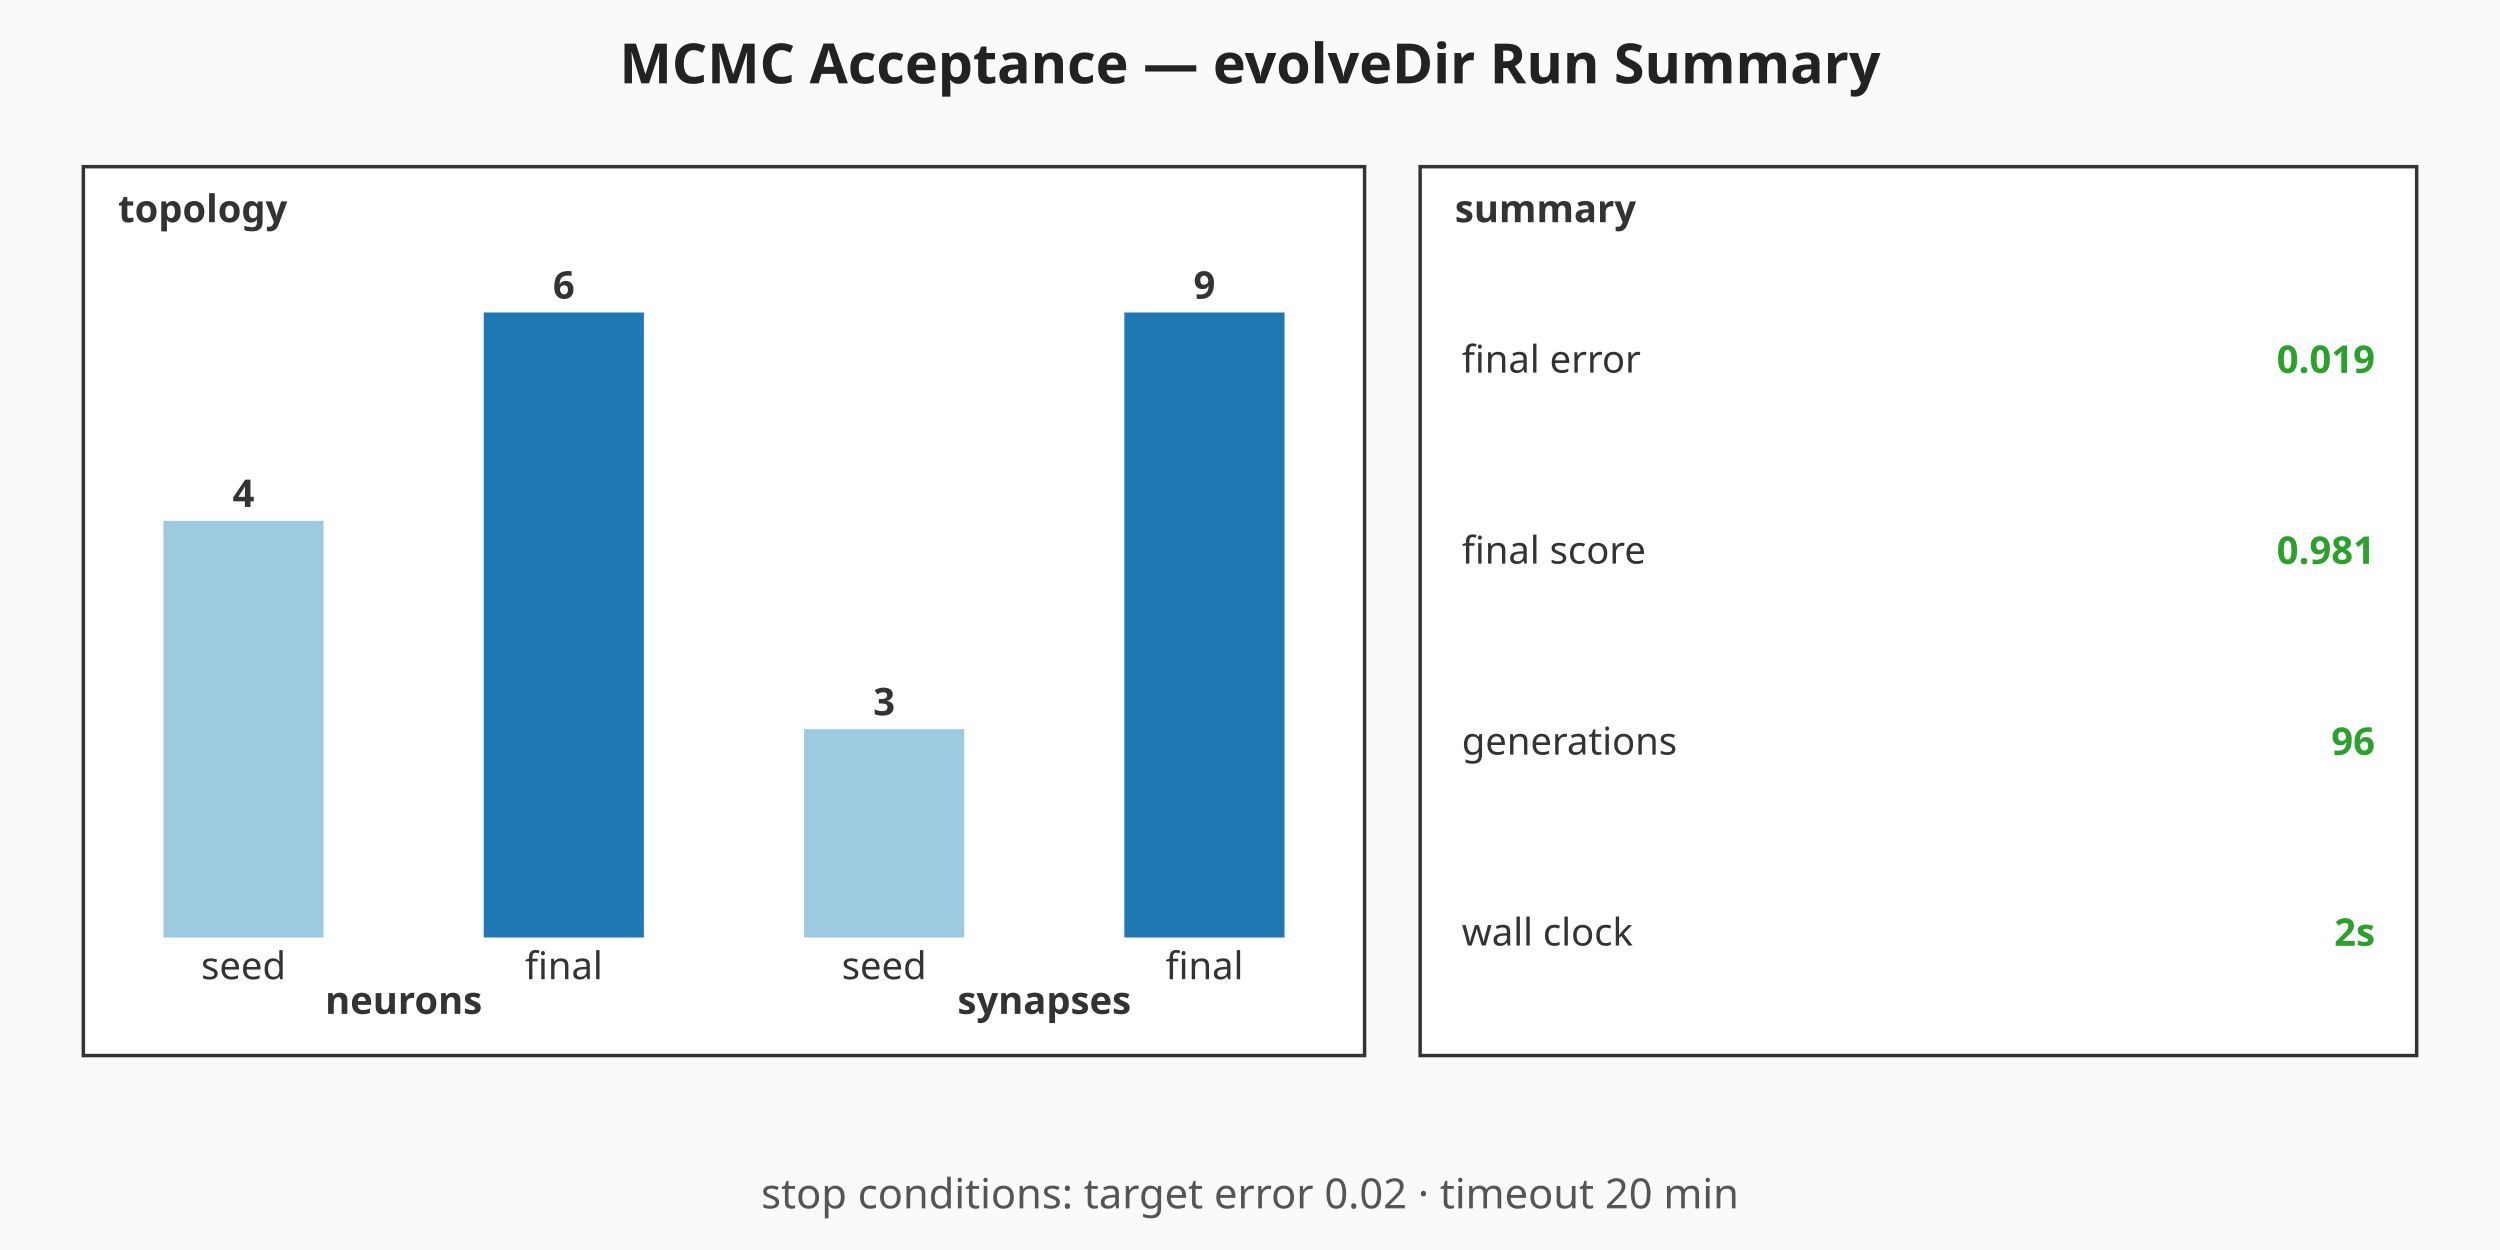
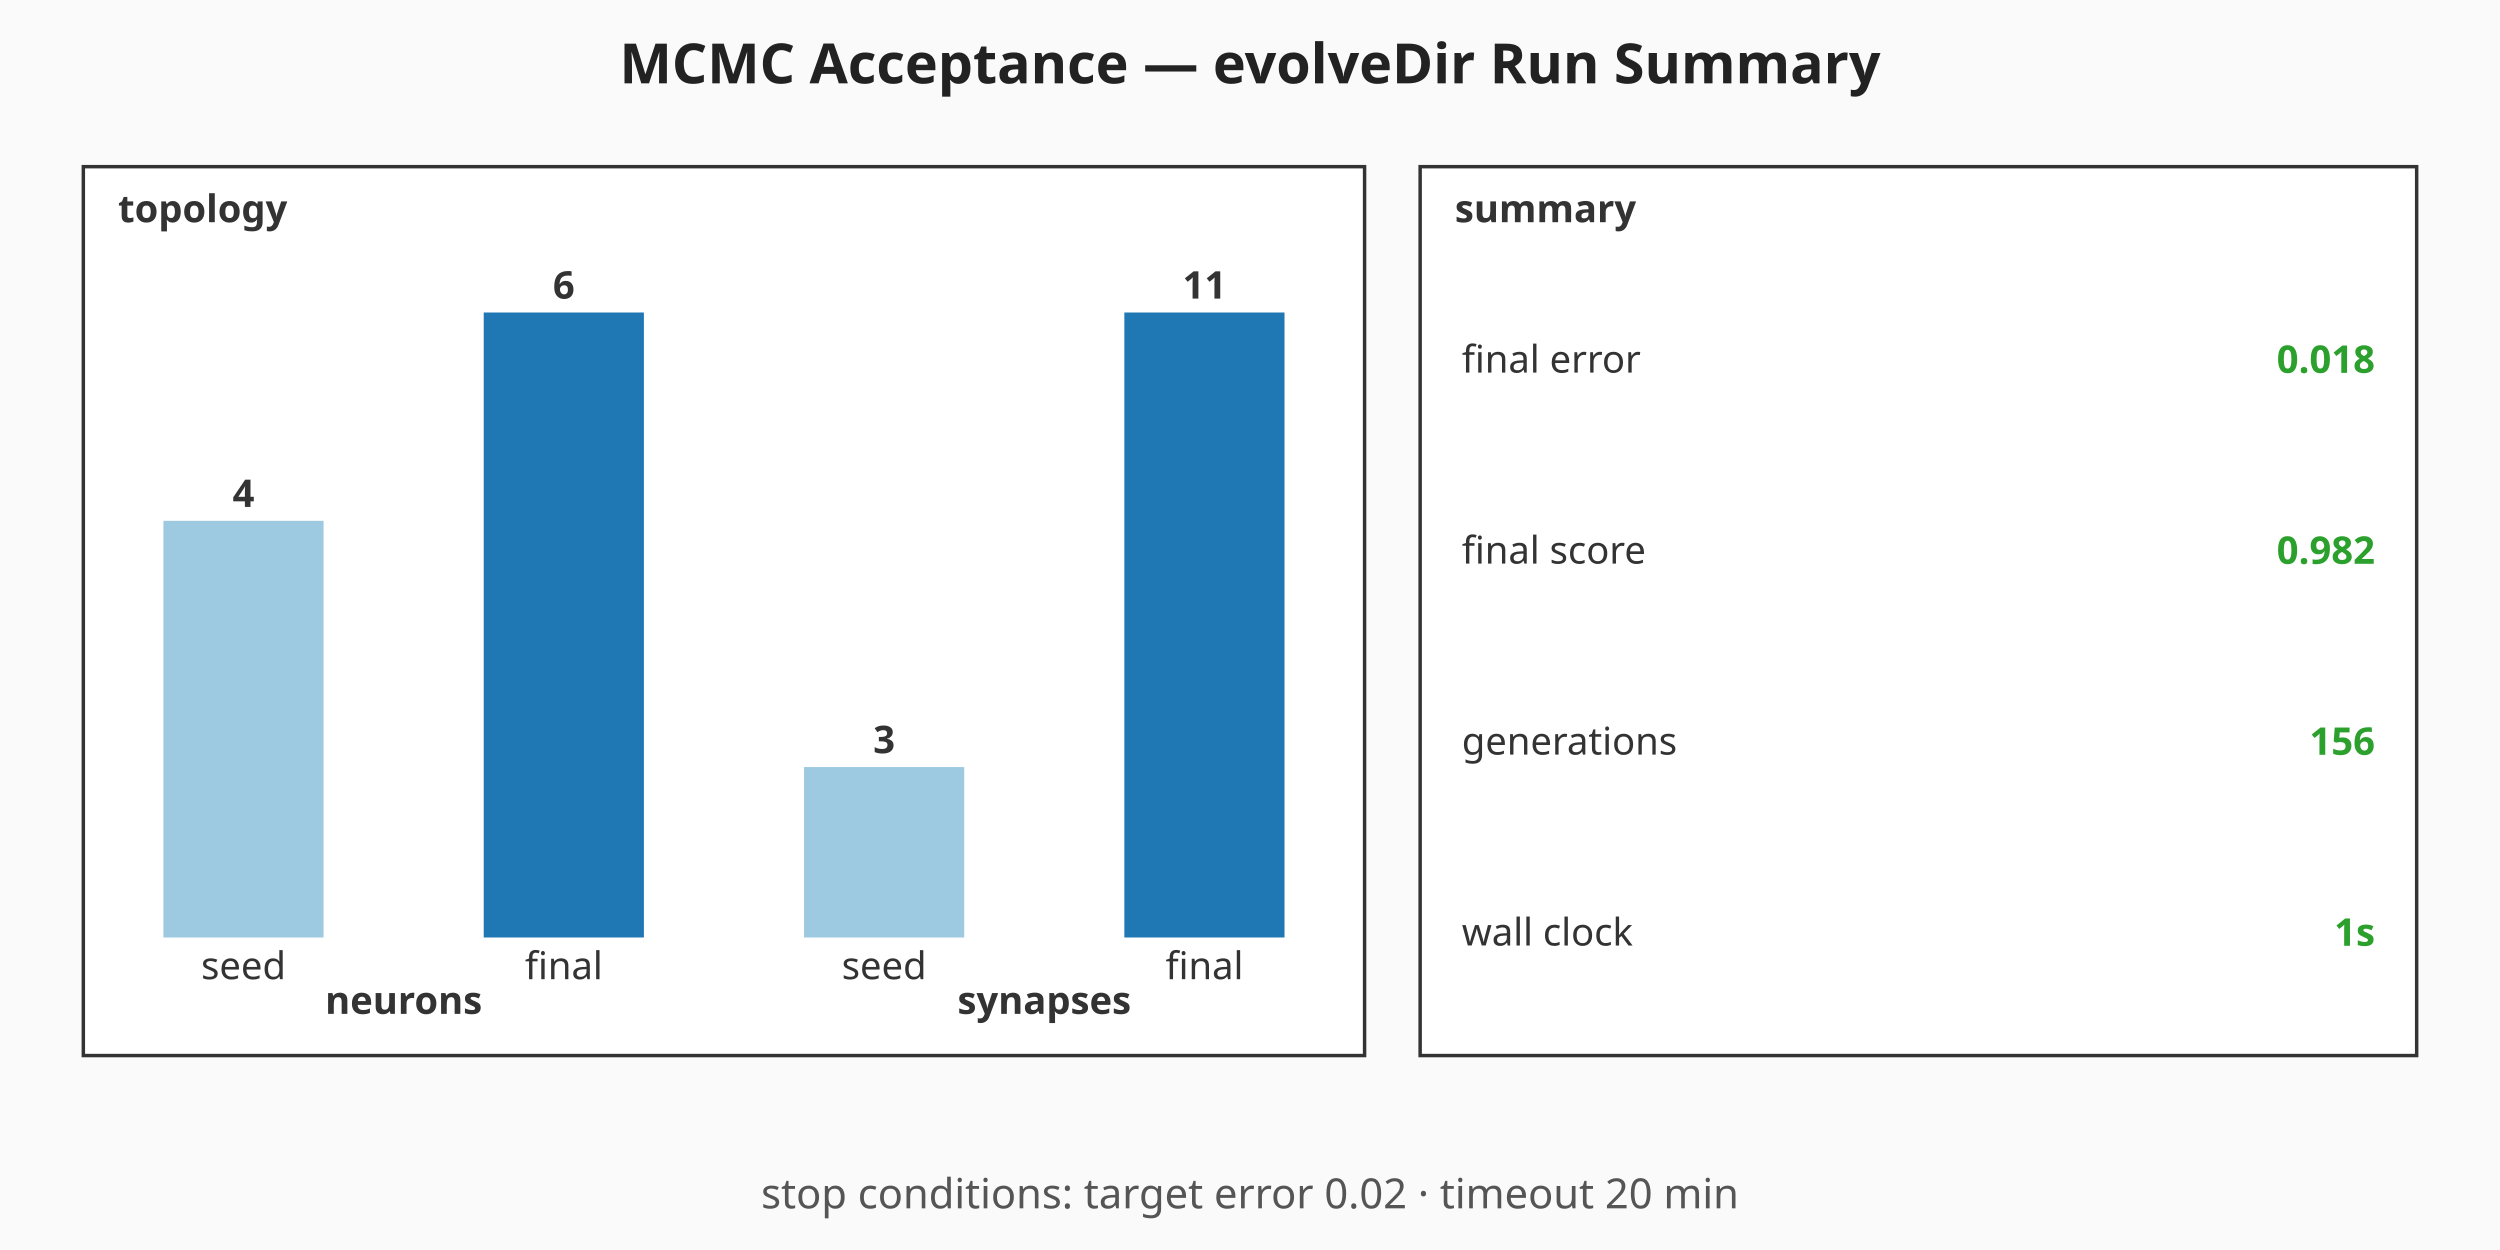
<svg xmlns="http://www.w3.org/2000/svg" viewBox="0 0 720 360" width="720" height="360" role="img" aria-label="MCMC Acceptance — evolveDir Run Summary summary chart">
  <rect width="720" height="360" fill="#fafafa" />
  <text x="360" y="24" text-anchor="middle" font-family="sans-serif" font-size="16" font-weight="bold" fill="#222">MCMC Acceptance — evolveDir Run Summary</text>
  <g class="topology" font-family="sans-serif" font-size="11" fill="#333">
    <rect x="24" y="48" width="369" height="256" fill="#ffffff" stroke="#333" stroke-width="1" />
    <text x="34" y="64" font-weight="bold">topology</text>
    <rect class="topo-bar topo-bar-seed-neurons" x="47.06" y="150" width="46.13" height="120" fill="#9ecae1" />
    <text x="70.13" y="146" text-anchor="middle" font-weight="bold">4</text>
    <text x="70.13" y="282" text-anchor="middle">seed</text>
    <rect class="topo-bar topo-bar-final-neurons" x="139.31" y="90" width="46.13" height="180" fill="#1f77b4" />
    <text x="162.38" y="86" text-anchor="middle" font-weight="bold">6</text>
    <text x="162.38" y="282" text-anchor="middle">final</text>
    <text x="116.25" y="292" text-anchor="middle" font-weight="bold">neurons</text>
-     <rect class="topo-bar topo-bar-seed-synapses" x="231.56" y="210" width="46.13" height="60" fill="#9ecae1" />
-     <text x="254.63" y="206" text-anchor="middle" font-weight="bold">3</text>
+     <rect class="topo-bar topo-bar-seed-synapses" x="231.56" y="220.91" width="46.13" height="49.09" fill="#9ecae1" />
+     <text x="254.63" y="216.91" text-anchor="middle" font-weight="bold">3</text>
    <text x="254.63" y="282" text-anchor="middle">seed</text>
    <rect class="topo-bar topo-bar-final-synapses" x="323.81" y="90" width="46.13" height="180" fill="#1f77b4" />
-     <text x="346.88" y="86" text-anchor="middle" font-weight="bold">9</text>
+     <text x="346.88" y="86" text-anchor="middle" font-weight="bold">11</text>
    <text x="346.88" y="282" text-anchor="middle">final</text>
    <text x="300.75" y="292" text-anchor="middle" font-weight="bold">synapses</text>
  </g>
  <g class="callouts" font-family="sans-serif" font-size="11" fill="#333">
    <rect x="409" y="48" width="287" height="256" fill="#ffffff" stroke="#333" stroke-width="1" />
    <text x="419" y="64" font-weight="bold">summary</text>
    <text class="callout-label" x="421" y="103.5" dominant-baseline="middle">final error</text>
-     <text class="callout-value" x="684" y="103.5" text-anchor="end" dominant-baseline="middle" font-weight="bold" fill="#2ca02c">0.019</text>
+     <text class="callout-value" x="684" y="103.5" text-anchor="end" dominant-baseline="middle" font-weight="bold" fill="#2ca02c">0.018</text>
    <text class="callout-label" x="421" y="158.5" dominant-baseline="middle">final score</text>
-     <text class="callout-value" x="684" y="158.5" text-anchor="end" dominant-baseline="middle" font-weight="bold" fill="#2ca02c">0.981</text>
+     <text class="callout-value" x="684" y="158.5" text-anchor="end" dominant-baseline="middle" font-weight="bold" fill="#2ca02c">0.982</text>
    <text class="callout-label" x="421" y="213.5" dominant-baseline="middle">generations</text>
-     <text class="callout-value" x="684" y="213.5" text-anchor="end" dominant-baseline="middle" font-weight="bold" fill="#2ca02c">96</text>
+     <text class="callout-value" x="684" y="213.5" text-anchor="end" dominant-baseline="middle" font-weight="bold" fill="#2ca02c">156</text>
    <text class="callout-label" x="421" y="268.5" dominant-baseline="middle">wall clock</text>
-     <text class="callout-value" x="684" y="268.5" text-anchor="end" dominant-baseline="middle" font-weight="bold" fill="#2ca02c">2s</text>
+     <text class="callout-value" x="684" y="268.5" text-anchor="end" dominant-baseline="middle" font-weight="bold" fill="#2ca02c">1s</text>
  </g>
  <g class="caption" font-family="sans-serif" font-size="12" fill="#555">
    <text x="360" y="348" text-anchor="middle">stop conditions: target error 0.02 · timeout 20 min</text>
  </g>
</svg>
